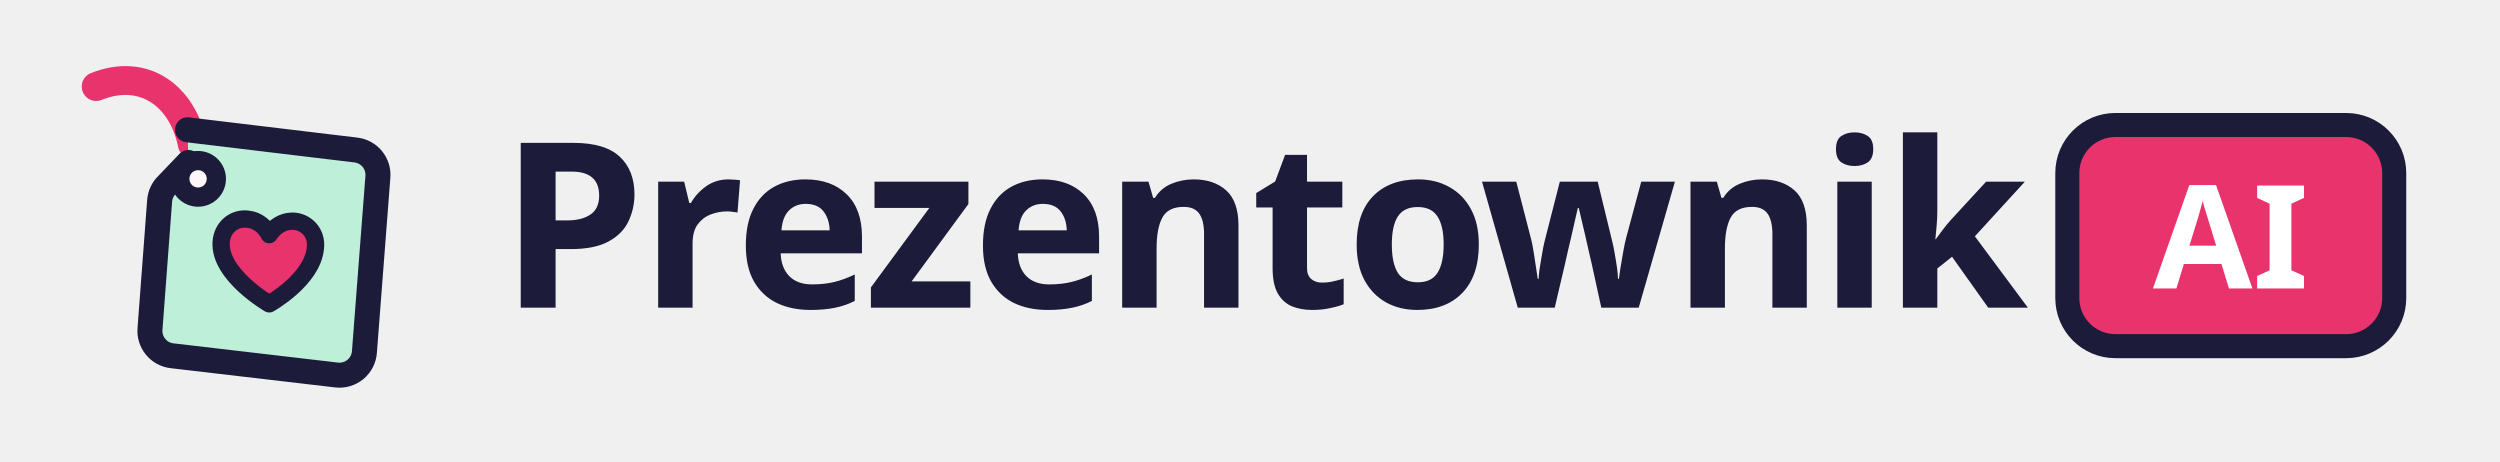
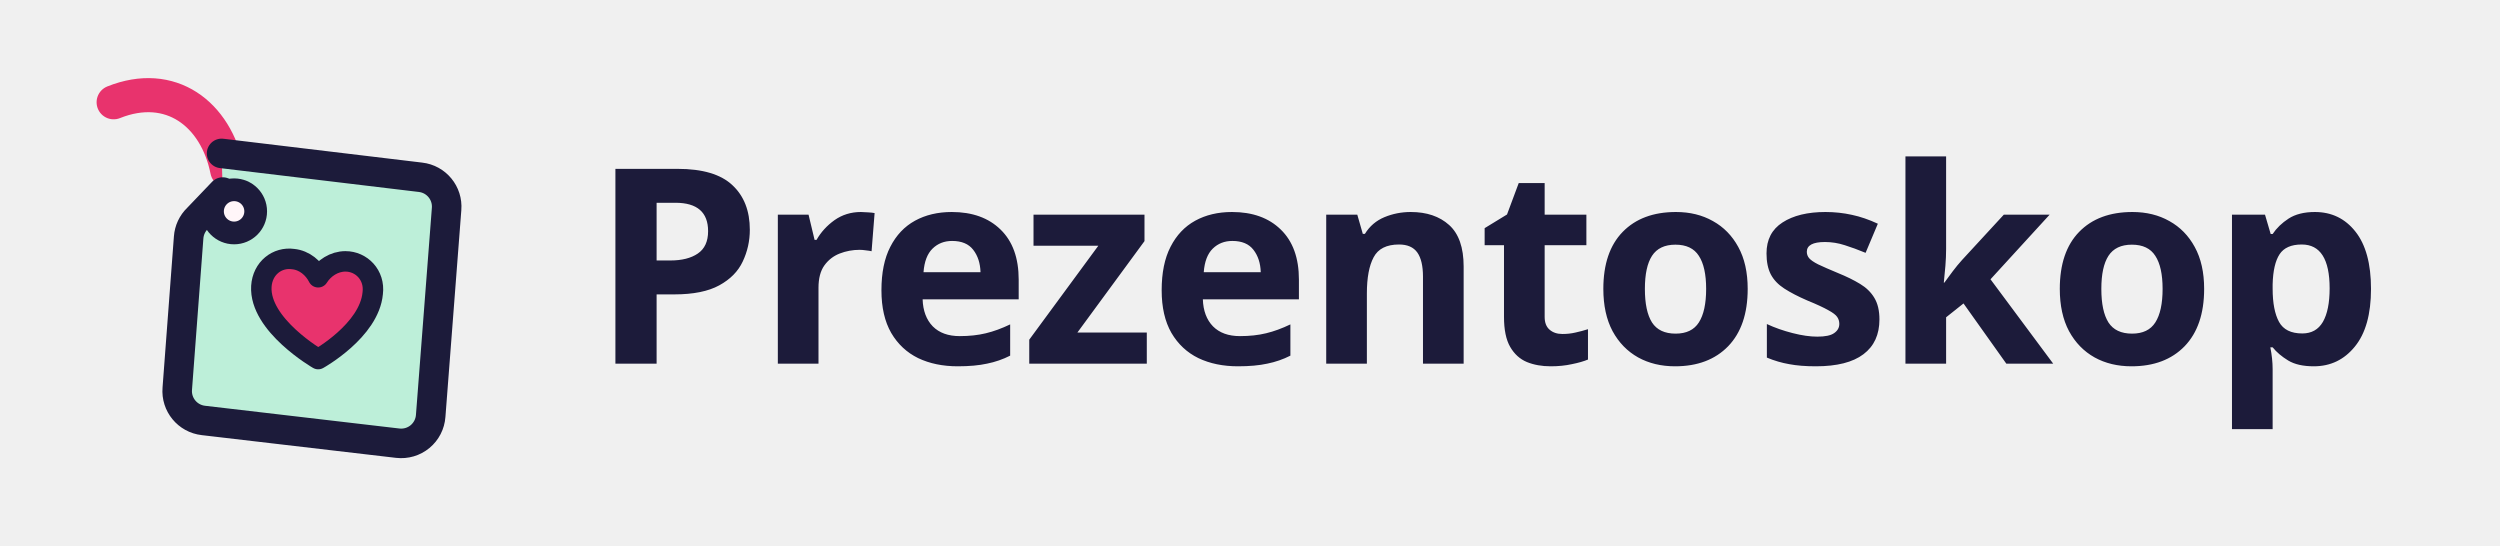
- <svg xmlns="http://www.w3.org/2000/svg" viewBox="0 0 260 48" role="img" aria-label="Prezentownik AI">
+ <svg xmlns="http://www.w3.org/2000/svg" viewBox="0 0 220 48" role="img" aria-label="Prezentoskop">
  <g transform="translate(4 4)">
    <path d="M6 5c5-2 9 1 10 6" fill="none" stroke="#e8336d" stroke-width="3" stroke-linecap="round" />
    <path d="M15.5 9.5 33 11.6a2.6 2.6 0 0 1 2.3 2.8l-1.4 18.2a2.6 2.6 0 0 1-2.9 2.4L13.9 33a2.6 2.6 0 0 1-2.3-2.8l1-13.3a2.6 2.6 0 0 1 .8-1.7l2.2-2.3" fill="#bdefd9" stroke="#1c1b3a" stroke-width="2.6" stroke-linejoin="round" stroke-linecap="round" />
    <circle cx="16.6" cy="14.6" r="1.9" fill="#fff6f9" stroke="#1c1b3a" stroke-width="2" />
    <path d="M24 27.6s-5.2-3-5-6.4c.1-1.6 1.4-2.6 2.8-2.4 1 .1 1.8.8 2.2 1.6.5-.8 1.4-1.4 2.4-1.4 1.4 0 2.6 1.2 2.4 2.8-.3 3.3-4.8 5.8-4.8 5.8Z" fill="#e8336d" stroke="#1c1b3a" stroke-width="1.8" stroke-linejoin="round" />
  </g>
-   <text x="52" y="32" font-family="'Bricolage Grotesque', 'Segoe UI', system-ui, sans-serif" font-size="24" font-weight="800" fill="#1c1b3a" letter-spacing="-0.5">Prezentownik</text>
-   <rect x="215" y="13" width="34" height="23" rx="5" fill="#e8336d" stroke="#1c1b3a" stroke-width="2.5" />
-   <text x="232" y="30" text-anchor="middle" font-family="'Bricolage Grotesque', 'Segoe UI', system-ui, sans-serif" font-size="15" font-weight="800" fill="#ffffff">AI</text>
+   <text x="52" y="32" font-family="'Bricolage Grotesque', 'Segoe UI', system-ui, sans-serif" font-size="24" font-weight="800" fill="#1c1b3a" letter-spacing="-0.5">Prezentoskop</text>
</svg>
